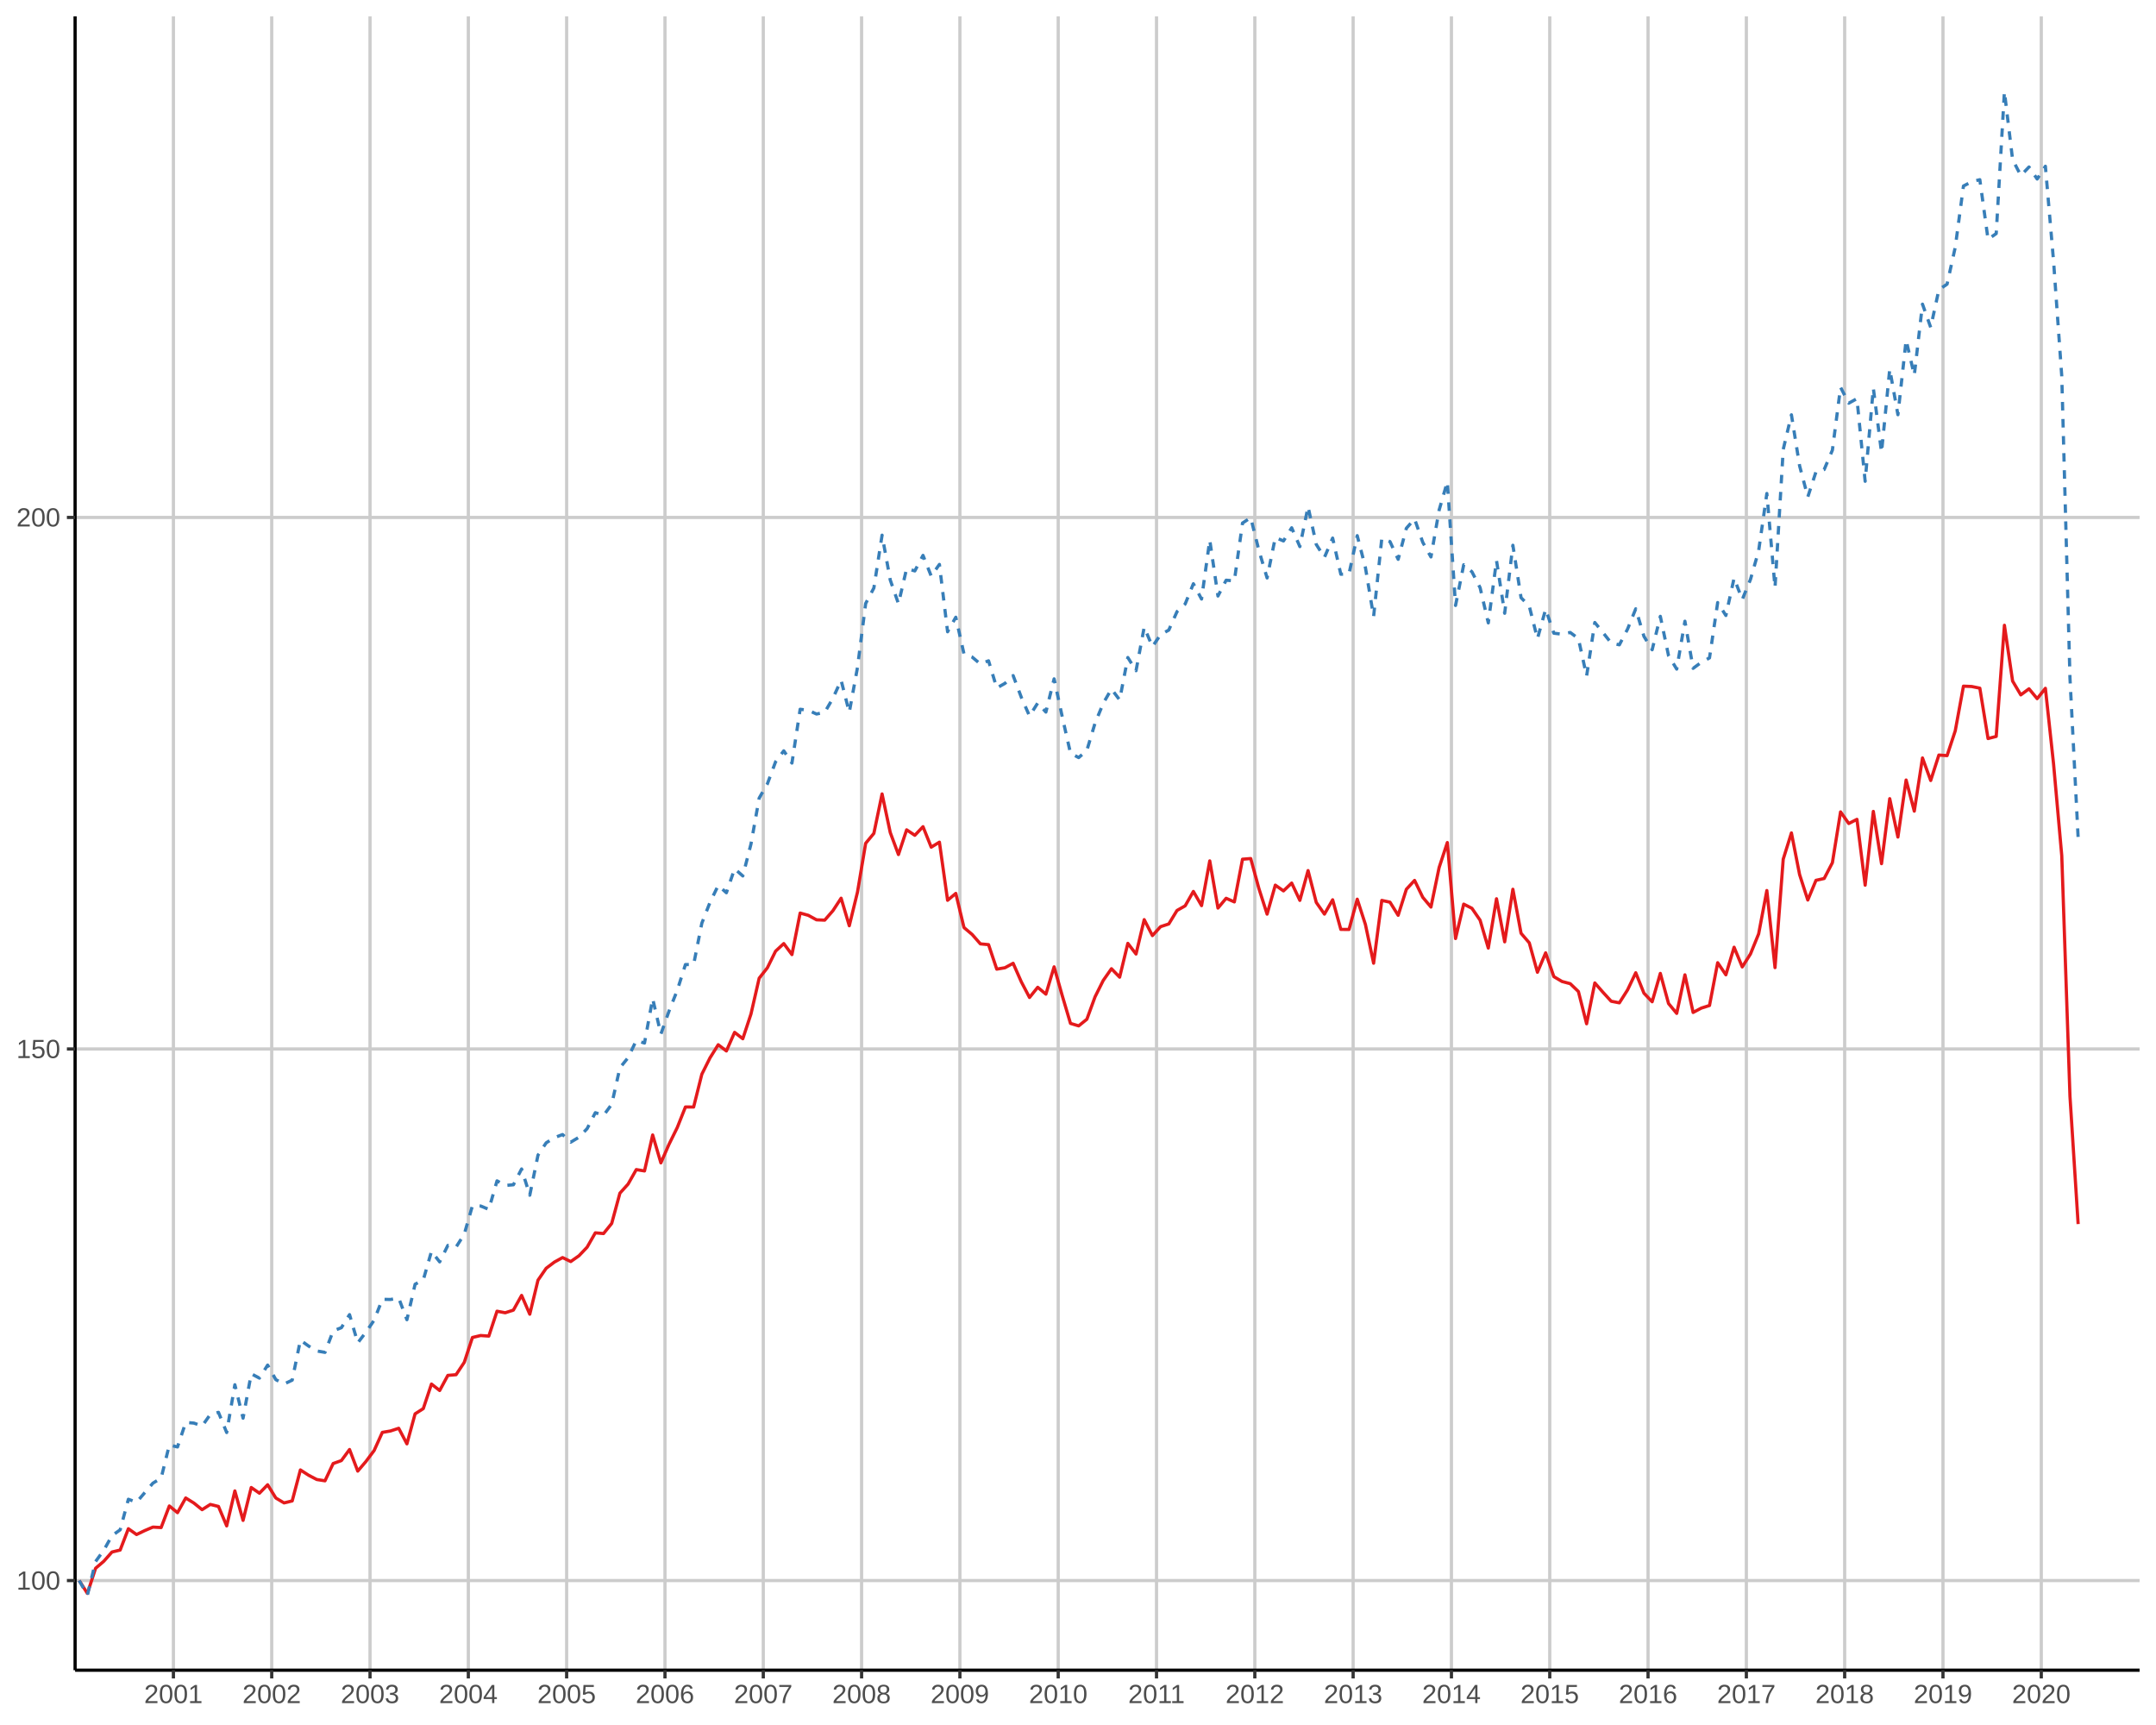
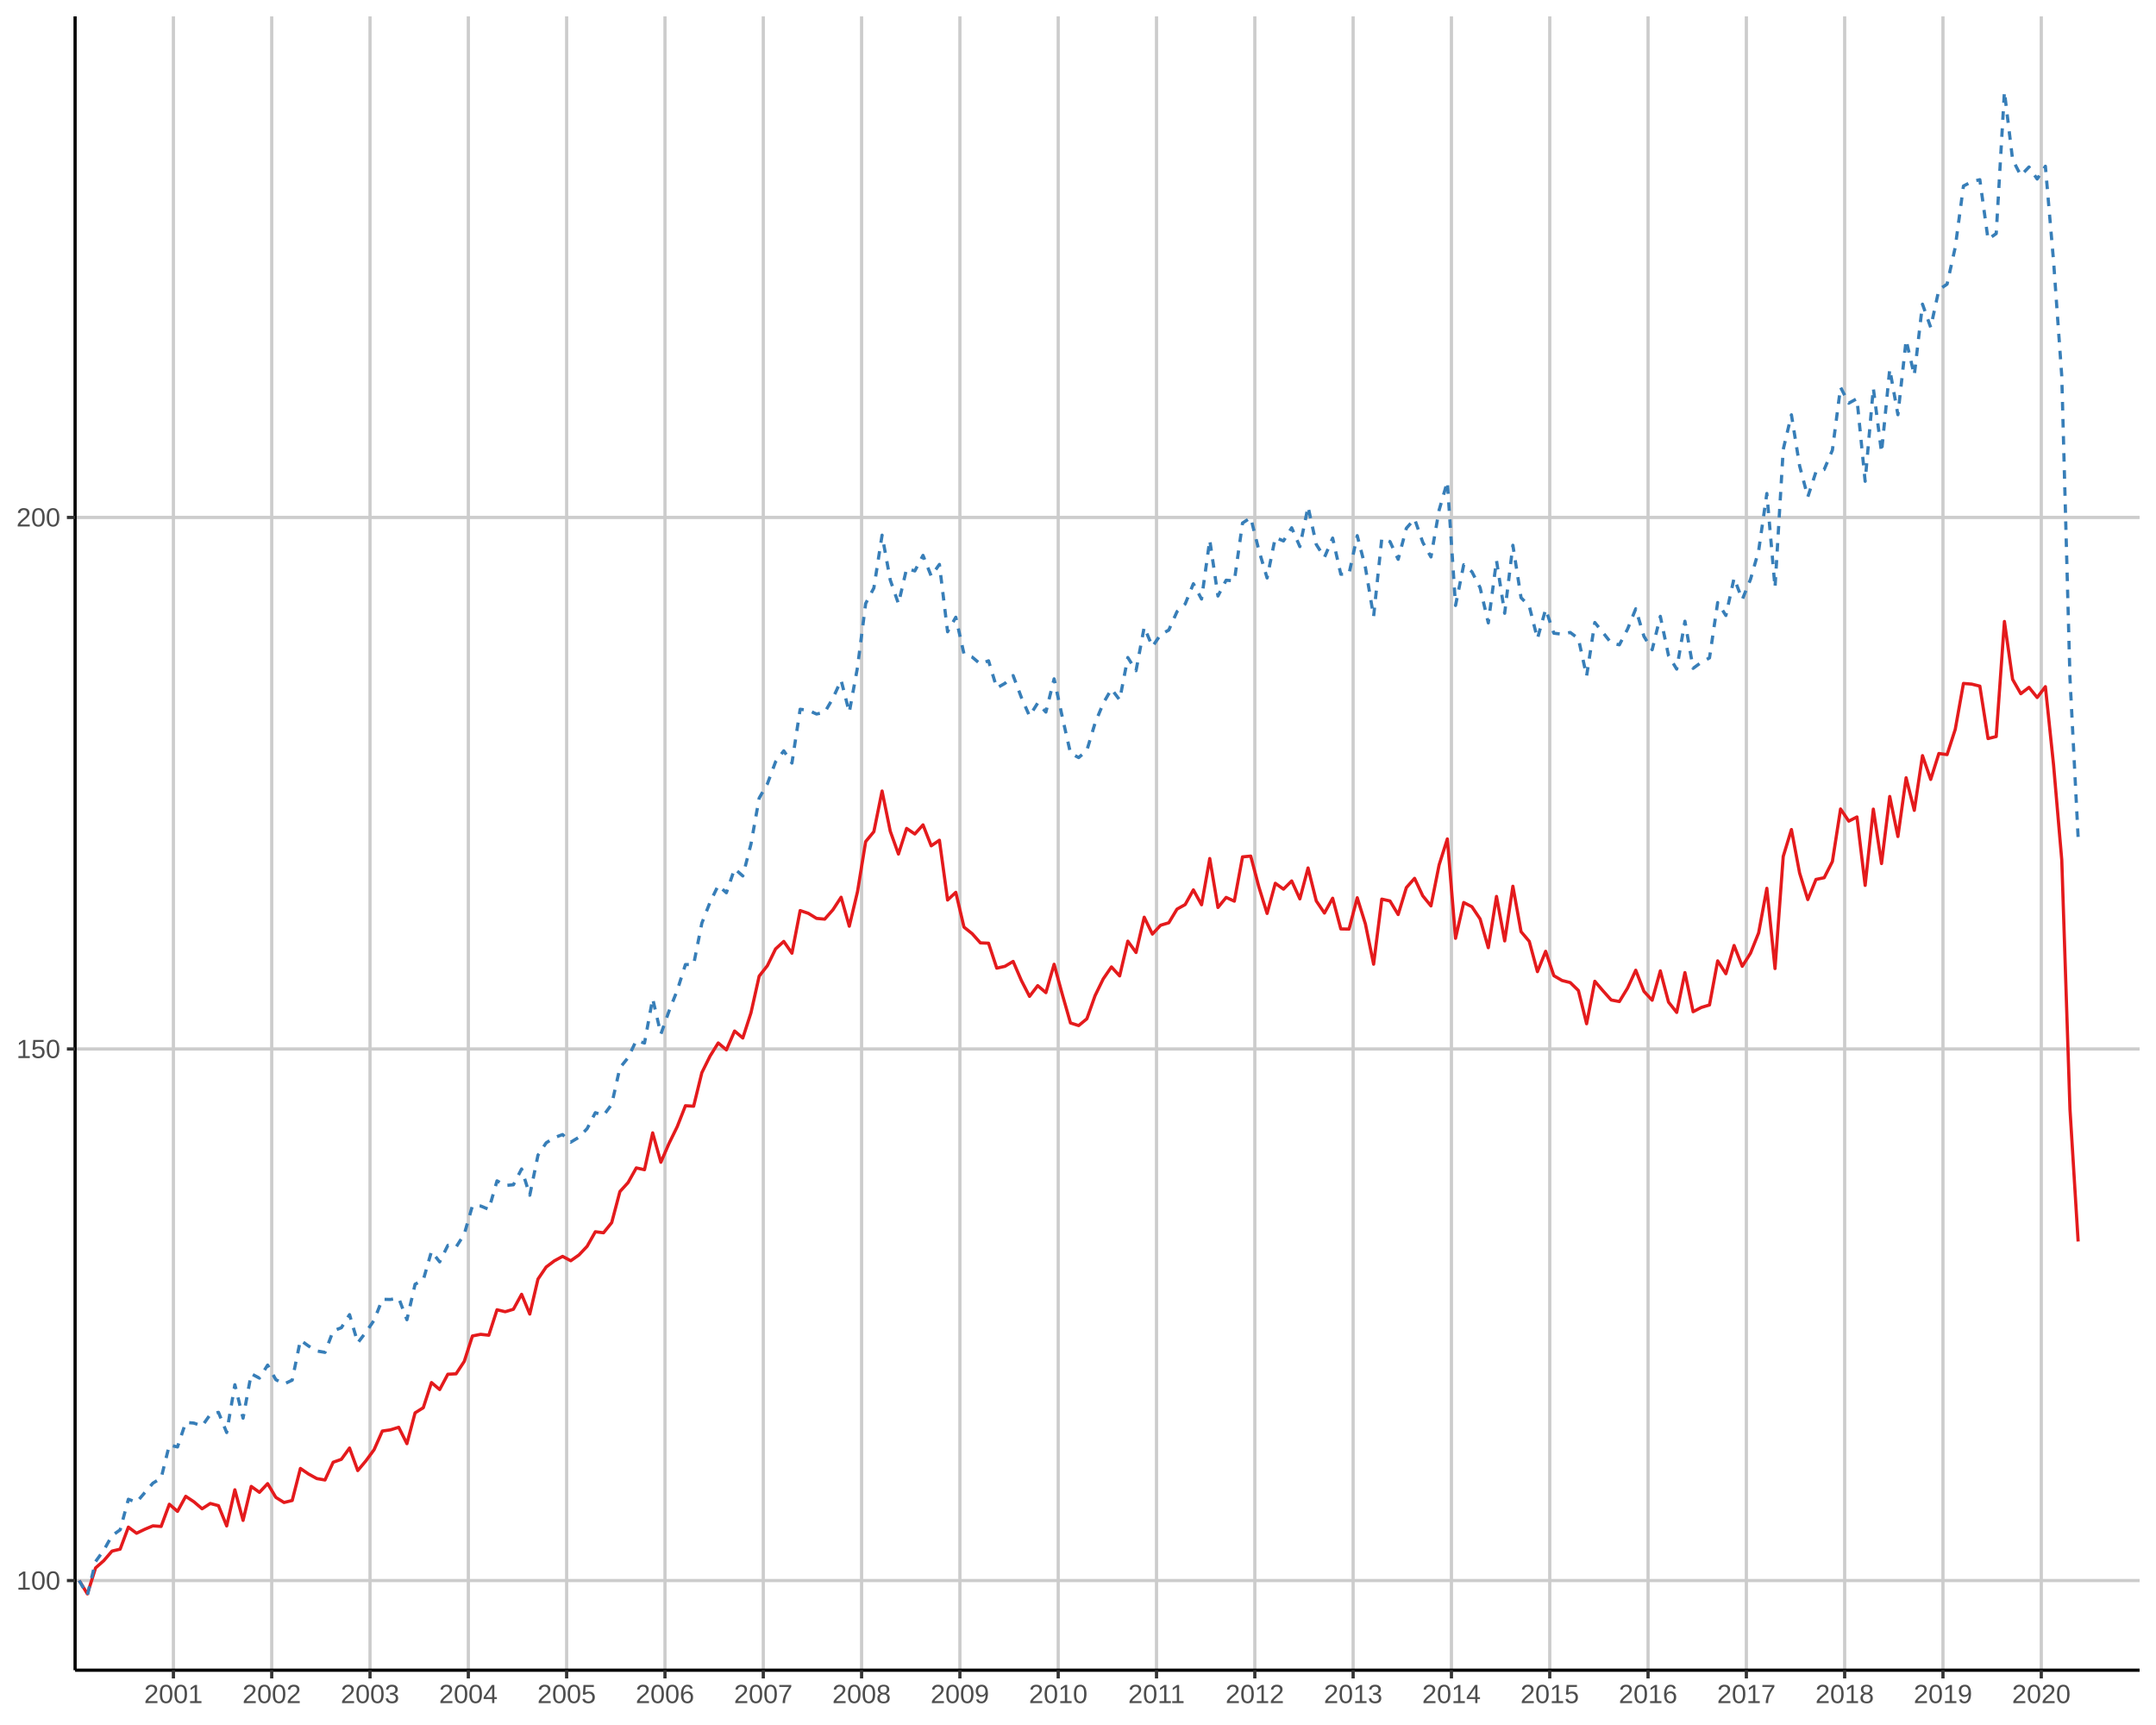
<svg xmlns="http://www.w3.org/2000/svg" viewBox="0 0 720.00 576.00">
  <defs>
    <style type="text/css">
    line, polyline, polygon, path, rect, circle {
      fill: none;
      stroke: #000000;
      stroke-linecap: round;
      stroke-linejoin: round;
      stroke-miterlimit: 10.00;
    }
  </style>
  </defs>
  <rect width="100%" height="100%" style="stroke: none; fill: #FFFFFF;" />
  <rect x="0.00" y="0.00" width="720.00" height="576.00" style="stroke-width: 1.07; stroke: #FFFFFF; fill: #FFFFFF;" />
  <defs>
    <clipPath id="cpMjUuMDh8NzE0LjUyfDU1Ny43MXw1LjQ4">
      <rect x="25.08" y="5.48" width="689.44" height="552.23" />
    </clipPath>
  </defs>
  <rect x="25.08" y="5.48" width="689.44" height="552.23" style="stroke-width: 1.07; stroke: none; fill: #FFFFFF;" clip-path="url(#cpMjUuMDh8NzE0LjUyfDU1Ny43MXw1LjQ4)" />
  <polyline points="25.08,527.77 714.52,527.77 " style="stroke-width: 1.07; stroke: #CCCCCC; stroke-linecap: butt;" clip-path="url(#cpMjUuMDh8NzE0LjUyfDU1Ny43MXw1LjQ4)" />
  <polyline points="25.08,350.27 714.52,350.27 " style="stroke-width: 1.07; stroke: #CCCCCC; stroke-linecap: butt;" clip-path="url(#cpMjUuMDh8NzE0LjUyfDU1Ny43MXw1LjQ4)" />
  <polyline points="25.08,172.78 714.52,172.78 " style="stroke-width: 1.07; stroke: #CCCCCC; stroke-linecap: butt;" clip-path="url(#cpMjUuMDh8NzE0LjUyfDU1Ny43MXw1LjQ4)" />
  <polyline points="57.91,557.71 57.91,5.48 " style="stroke-width: 1.07; stroke: #CCCCCC; stroke-linecap: butt;" clip-path="url(#cpMjUuMDh8NzE0LjUyfDU1Ny43MXw1LjQ4)" />
  <polyline points="90.74,557.71 90.74,5.48 " style="stroke-width: 1.07; stroke: #CCCCCC; stroke-linecap: butt;" clip-path="url(#cpMjUuMDh8NzE0LjUyfDU1Ny43MXw1LjQ4)" />
  <polyline points="123.57,557.71 123.57,5.48 " style="stroke-width: 1.07; stroke: #CCCCCC; stroke-linecap: butt;" clip-path="url(#cpMjUuMDh8NzE0LjUyfDU1Ny43MXw1LjQ4)" />
  <polyline points="156.40,557.71 156.40,5.48 " style="stroke-width: 1.07; stroke: #CCCCCC; stroke-linecap: butt;" clip-path="url(#cpMjUuMDh8NzE0LjUyfDU1Ny43MXw1LjQ4)" />
  <polyline points="189.23,557.71 189.23,5.48 " style="stroke-width: 1.07; stroke: #CCCCCC; stroke-linecap: butt;" clip-path="url(#cpMjUuMDh8NzE0LjUyfDU1Ny43MXw1LjQ4)" />
  <polyline points="222.07,557.71 222.07,5.48 " style="stroke-width: 1.07; stroke: #CCCCCC; stroke-linecap: butt;" clip-path="url(#cpMjUuMDh8NzE0LjUyfDU1Ny43MXw1LjQ4)" />
  <polyline points="254.90,557.71 254.90,5.48 " style="stroke-width: 1.07; stroke: #CCCCCC; stroke-linecap: butt;" clip-path="url(#cpMjUuMDh8NzE0LjUyfDU1Ny43MXw1LjQ4)" />
  <polyline points="287.73,557.71 287.73,5.48 " style="stroke-width: 1.07; stroke: #CCCCCC; stroke-linecap: butt;" clip-path="url(#cpMjUuMDh8NzE0LjUyfDU1Ny43MXw1LjQ4)" />
  <polyline points="320.56,557.71 320.56,5.48 " style="stroke-width: 1.07; stroke: #CCCCCC; stroke-linecap: butt;" clip-path="url(#cpMjUuMDh8NzE0LjUyfDU1Ny43MXw1LjQ4)" />
  <polyline points="353.39,557.71 353.39,5.48 " style="stroke-width: 1.07; stroke: #CCCCCC; stroke-linecap: butt;" clip-path="url(#cpMjUuMDh8NzE0LjUyfDU1Ny43MXw1LjQ4)" />
  <polyline points="386.22,557.71 386.22,5.48 " style="stroke-width: 1.07; stroke: #CCCCCC; stroke-linecap: butt;" clip-path="url(#cpMjUuMDh8NzE0LjUyfDU1Ny43MXw1LjQ4)" />
  <polyline points="419.05,557.71 419.05,5.48 " style="stroke-width: 1.07; stroke: #CCCCCC; stroke-linecap: butt;" clip-path="url(#cpMjUuMDh8NzE0LjUyfDU1Ny43MXw1LjQ4)" />
  <polyline points="451.88,557.71 451.88,5.48 " style="stroke-width: 1.07; stroke: #CCCCCC; stroke-linecap: butt;" clip-path="url(#cpMjUuMDh8NzE0LjUyfDU1Ny43MXw1LjQ4)" />
  <polyline points="484.71,557.71 484.71,5.48 " style="stroke-width: 1.07; stroke: #CCCCCC; stroke-linecap: butt;" clip-path="url(#cpMjUuMDh8NzE0LjUyfDU1Ny43MXw1LjQ4)" />
  <polyline points="517.54,557.71 517.54,5.48 " style="stroke-width: 1.07; stroke: #CCCCCC; stroke-linecap: butt;" clip-path="url(#cpMjUuMDh8NzE0LjUyfDU1Ny43MXw1LjQ4)" />
  <polyline points="550.37,557.71 550.37,5.48 " style="stroke-width: 1.07; stroke: #CCCCCC; stroke-linecap: butt;" clip-path="url(#cpMjUuMDh8NzE0LjUyfDU1Ny43MXw1LjQ4)" />
  <polyline points="583.20,557.71 583.20,5.48 " style="stroke-width: 1.07; stroke: #CCCCCC; stroke-linecap: butt;" clip-path="url(#cpMjUuMDh8NzE0LjUyfDU1Ny43MXw1LjQ4)" />
  <polyline points="616.03,557.71 616.03,5.48 " style="stroke-width: 1.07; stroke: #CCCCCC; stroke-linecap: butt;" clip-path="url(#cpMjUuMDh8NzE0LjUyfDU1Ny43MXw1LjQ4)" />
  <polyline points="648.86,557.71 648.86,5.48 " style="stroke-width: 1.07; stroke: #CCCCCC; stroke-linecap: butt;" clip-path="url(#cpMjUuMDh8NzE0LjUyfDU1Ny43MXw1LjQ4)" />
  <polyline points="681.69,557.71 681.69,5.48 " style="stroke-width: 1.07; stroke: #CCCCCC; stroke-linecap: butt;" clip-path="url(#cpMjUuMDh8NzE0LjUyfDU1Ny43MXw1LjQ4)" />
-   <polyline points="26.45,527.77 29.19,532.06 31.92,523.67 34.66,521.33 37.39,518.24 40.13,517.58 42.87,510.46 45.60,512.40 48.34,511.08 51.07,509.92 53.81,510.07 56.55,502.86 59.28,505.10 62.02,500.19 64.75,501.89 67.49,504.10 70.22,502.35 72.96,503.02 75.70,509.52 78.43,497.84 81.17,507.68 83.90,496.70 86.64,498.60 89.38,495.78 92.11,500.20 94.85,501.84 97.58,501.18 100.32,490.83 103.05,492.60 105.79,494.03 108.53,494.46 111.26,488.69 114.00,487.71 116.73,484.01 119.47,491.22 122.21,488.00 124.94,484.35 127.68,478.29 130.41,477.82 133.15,476.92 135.89,482.12 138.62,472.10 141.36,470.35 144.09,462.15 146.83,464.31 149.56,459.26 152.30,459.03 155.04,454.91 157.77,446.60 160.51,445.95 163.24,446.14 165.98,437.83 168.72,438.35 171.45,437.46 174.19,432.55 176.92,438.83 179.66,427.47 182.40,423.49 185.13,421.43 187.87,419.92 190.60,421.25 193.34,419.32 196.07,416.45 198.81,411.66 201.55,411.90 204.28,408.52 207.02,398.41 209.75,395.39 212.49,390.54 215.23,390.99 217.96,378.98 220.70,388.30 223.43,382.07 226.17,376.51 228.90,369.64 231.64,369.65 234.38,358.69 237.11,353.23 239.85,348.85 242.58,350.93 245.32,344.72 248.06,346.85 250.79,338.59 253.53,326.63 256.26,323.17 259.00,317.62 261.74,315.07 264.47,318.75 267.21,304.88 269.94,305.64 272.68,307.14 275.41,307.25 278.15,304.10 280.89,299.92 283.62,309.12 286.36,297.89 289.09,281.59 291.83,278.28 294.57,265.11 297.30,277.99 300.04,285.34 302.77,277.09 305.51,278.92 308.24,276.04 310.98,282.88 313.72,281.21 316.45,300.62 319.19,298.32 321.92,309.72 324.66,312.04 327.40,315.17 330.13,315.43 332.87,323.61 335.60,323.14 338.34,321.66 341.08,327.87 343.81,333.07 346.55,329.67 349.28,331.96 352.02,322.84 354.75,332.50 357.49,341.73 360.23,342.55 362.96,340.34 365.70,332.84 368.43,327.38 371.17,323.47 373.91,326.29 376.64,315.00 379.38,318.56 382.11,307.08 384.85,312.41 387.58,309.42 390.32,308.52 393.06,304.02 395.79,302.47 398.53,297.66 401.26,302.40 404.00,287.46 406.74,303.21 409.47,299.95 412.21,301.16 414.94,286.90 417.68,286.68 420.42,296.73 423.15,305.24 425.89,295.56 428.62,297.48 431.36,294.86 434.09,300.65 436.83,290.70 439.57,301.33 442.30,305.23 445.04,300.45 447.77,310.33 450.51,310.36 453.25,300.25 455.98,308.69 458.72,321.63 461.45,300.66 464.19,301.25 466.92,305.63 469.66,296.94 472.40,293.98 475.13,299.62 477.87,302.88 480.60,289.67 483.34,281.34 486.08,313.39 488.81,301.90 491.55,303.29 494.28,307.26 497.02,316.57 499.76,300.11 502.49,314.49 505.23,296.94 507.96,311.64 510.70,314.82 513.43,324.65 516.17,318.17 518.91,326.11 521.64,327.73 524.38,328.46 527.11,331.08 529.85,341.85 532.59,328.22 535.32,331.34 538.06,334.33 540.79,334.86 543.53,330.54 546.26,324.82 549.00,331.64 551.74,334.50 554.47,325.03 557.21,335.09 559.94,338.38 562.68,325.51 565.42,338.07 568.15,336.62 570.89,335.75 573.62,321.46 576.36,325.50 579.10,316.29 581.83,322.87 584.57,318.55 587.30,311.84 590.04,297.36 592.77,323.10 595.51,286.89 598.25,278.12 600.98,292.04 603.72,300.53 606.45,293.95 609.19,293.34 611.93,288.07 614.66,271.10 617.40,274.98 620.13,273.59 622.87,295.57 625.60,270.94 628.34,288.39 631.08,266.69 633.81,279.50 636.55,260.46 639.28,270.85 642.02,253.09 644.76,260.62 647.49,252.12 650.23,252.31 652.96,244.03 655.70,229.12 658.44,229.23 661.17,229.79 663.91,246.61 666.64,245.90 669.38,208.79 672.11,227.41 674.85,232.03 677.59,230.00 680.32,233.29 683.06,229.84 685.79,255.09 688.53,285.74 691.27,366.08 694.00,408.73 " style="stroke-width: 1.07; stroke: #E41A1C; stroke-linecap: butt;" clip-path="url(#cpMjUuMDh8NzE0LjUyfDU1Ny43MXw1LjQ4)" />
+   <polyline points="26.45,527.77 29.19,532.22 31.92,523.54 34.66,521.12 37.39,517.94 40.13,517.28 42.87,509.93 45.60,511.97 48.34,510.65 51.07,509.50 53.81,509.70 56.55,502.28 59.28,504.67 62.02,499.64 64.75,501.46 67.49,503.80 70.22,502.03 72.96,502.76 75.70,509.53 78.43,497.46 81.17,507.68 83.90,496.33 86.64,498.31 89.38,495.40 92.11,499.99 94.85,501.70 97.58,501.03 100.32,490.33 103.05,492.20 105.79,493.71 108.53,494.19 111.26,488.26 114.00,487.29 116.73,483.51 119.47,491.04 122.21,487.77 124.94,484.05 127.68,477.84 130.41,477.44 133.15,476.59 135.89,482.06 138.62,471.77 141.36,470.05 144.09,461.65 146.83,463.99 149.56,458.87 152.30,458.74 155.04,454.59 157.77,446.10 160.51,445.55 163.24,445.85 165.98,437.35 168.72,438.00 171.45,437.18 174.19,432.18 176.92,438.78 179.66,427.10 182.40,423.07 185.13,421.01 187.87,419.52 190.60,420.98 193.34,419.05 196.07,416.16 198.81,411.30 201.55,411.64 204.28,408.25 207.02,397.88 209.75,394.88 212.49,389.98 215.23,390.58 217.96,378.28 220.70,388.09 223.43,381.79 226.17,376.19 228.90,369.22 231.64,369.38 234.38,358.18 237.11,352.66 239.85,348.26 242.58,350.57 245.32,344.27 248.06,346.61 250.79,338.19 253.53,325.93 256.26,322.47 259.00,316.86 261.74,314.35 264.47,318.29 267.21,304.05 269.94,304.97 272.68,306.66 275.41,306.91 278.15,303.79 280.89,299.60 283.62,309.27 286.36,297.77 289.09,281.02 291.83,277.70 294.57,264.13 297.30,277.54 300.04,285.18 302.77,276.62 305.51,278.48 308.24,275.43 310.98,282.43 313.72,280.56 316.45,300.53 319.19,297.96 321.92,309.57 324.66,311.77 327.40,314.84 330.13,314.95 332.87,323.28 335.60,322.67 338.34,321.03 341.08,327.38 343.81,332.70 346.55,329.12 349.28,331.46 352.02,321.98 354.75,332.00 357.49,341.58 360.23,342.45 362.96,340.19 365.70,332.46 368.43,326.86 371.17,322.87 373.91,325.87 376.64,314.26 379.38,318.05 382.11,306.27 384.85,311.91 387.58,308.95 390.32,308.13 393.06,303.57 395.79,302.05 398.53,297.14 401.26,302.12 404.00,286.67 406.74,303.02 409.47,299.66 412.21,300.91 414.94,286.12 417.68,285.86 420.42,296.23 423.15,305.01 425.89,294.94 428.62,296.90 431.36,294.16 434.09,300.15 436.83,289.82 439.57,300.83 442.30,304.88 445.04,299.93 447.77,310.18 450.51,310.23 453.25,299.77 455.98,308.53 458.72,321.96 461.45,300.23 464.19,300.85 466.92,305.38 469.66,296.38 472.40,293.29 475.13,299.13 477.87,302.49 480.60,288.79 483.34,280.13 486.08,313.31 488.81,301.36 491.55,302.77 494.28,306.84 497.02,316.45 499.76,299.33 502.49,314.18 505.23,295.93 507.96,311.10 510.70,314.33 513.43,324.45 516.17,317.65 518.91,325.79 521.64,327.40 524.38,328.09 527.11,330.74 529.85,341.84 532.59,327.66 535.32,330.85 538.06,333.91 540.79,334.43 543.53,329.93 546.26,323.97 549.00,331.03 551.74,333.99 554.47,324.18 557.21,334.62 559.94,338.06 562.68,324.76 565.42,337.83 568.15,336.40 570.89,335.57 573.62,320.85 576.36,325.14 579.10,315.71 581.83,322.66 584.57,318.32 587.30,311.50 590.04,296.62 592.77,323.41 595.51,285.98 598.25,276.99 600.98,291.51 603.72,300.38 606.45,293.65 609.19,293.08 611.93,287.67 614.66,270.13 617.40,274.19 620.13,272.79 622.87,295.64 625.60,270.18 628.34,288.35 631.08,265.95 633.81,279.32 636.55,259.71 639.28,270.59 642.02,252.32 644.76,260.26 647.49,251.60 650.23,251.97 652.96,243.53 655.70,228.21 658.44,228.43 661.17,229.11 663.91,246.62 666.64,245.94 669.38,207.52 672.11,226.85 674.85,231.64 677.59,229.52 680.32,232.91 683.06,229.29 685.79,255.42 688.53,287.14 691.27,370.38 694.00,414.55 " style="stroke-width: 1.07; stroke: #E41A1C; stroke-linecap: butt;" clip-path="url(#cpMjUuMDh8NzE0LjUyfDU1Ny43MXw1LjQ4)" />
  <polyline points="26.45,527.77 29.19,532.61 31.92,521.41 34.66,517.64 37.39,512.78 40.13,510.83 42.87,500.62 45.60,501.63 48.34,498.41 51.07,495.24 53.81,493.56 56.55,482.50 59.28,483.16 62.02,474.96 64.75,475.19 67.49,476.18 70.22,472.31 72.96,471.60 75.70,478.34 78.43,462.38 81.17,473.55 83.90,458.72 86.64,460.17 89.38,455.82 92.11,460.68 94.85,462.15 97.58,460.85 100.32,447.49 103.05,449.46 105.79,451.10 108.53,451.58 111.26,444.40 114.00,443.34 116.73,438.97 119.47,448.39 122.21,444.83 124.94,440.84 127.68,433.85 130.41,433.91 133.15,433.45 135.89,440.67 138.62,428.82 141.36,427.37 144.09,417.86 146.83,421.36 149.56,415.86 152.30,416.42 155.04,412.13 157.77,402.61 160.51,402.70 163.24,403.83 165.98,394.30 168.72,395.84 171.45,395.61 174.19,390.33 176.92,399.09 179.66,385.72 182.40,381.60 185.13,379.88 187.87,378.84 190.60,381.38 193.34,379.74 196.07,376.87 198.81,371.54 201.55,372.45 204.28,368.75 207.02,356.54 209.75,353.17 212.49,347.43 215.23,348.29 217.96,333.45 220.70,345.30 223.43,337.59 226.17,330.68 228.90,322.08 231.64,322.06 234.38,308.26 237.11,301.31 239.85,295.66 242.58,298.10 245.32,290.09 248.06,292.49 250.79,281.84 253.53,266.48 256.26,261.76 259.00,254.38 261.74,250.71 264.47,254.80 267.21,236.83 269.94,237.18 272.68,238.42 275.41,237.86 278.15,233.17 280.89,227.14 283.62,237.85 286.36,222.88 289.09,201.51 291.83,196.34 294.57,178.70 297.30,193.66 300.04,201.58 302.77,189.84 305.51,190.64 308.24,185.45 310.98,192.35 313.72,188.46 316.45,210.96 319.19,206.10 321.92,218.35 324.66,219.41 327.40,221.72 330.13,220.65 332.87,229.73 335.60,228.19 338.34,225.59 341.08,232.86 343.81,239.09 346.55,234.75 349.28,237.77 352.02,226.68 354.75,239.40 357.49,251.49 360.23,252.97 362.96,250.56 365.70,241.45 368.43,234.84 371.17,230.08 373.91,233.71 376.64,219.55 379.38,223.96 382.11,209.43 384.85,215.93 387.58,211.90 390.32,210.39 393.06,204.24 395.79,201.68 398.53,194.92 401.26,200.03 404.00,180.32 406.74,199.02 409.47,193.74 412.21,193.96 414.94,174.65 417.68,172.85 420.42,183.82 423.15,192.99 425.89,179.47 428.62,180.63 431.36,176.23 434.09,182.52 436.83,169.18 439.57,181.80 442.30,186.12 445.04,179.67 447.77,191.75 450.51,191.60 453.25,178.86 455.98,189.49 458.72,205.86 461.45,179.79 464.19,180.85 466.92,186.77 469.66,176.39 472.40,173.28 475.13,181.08 477.87,185.97 480.60,170.31 483.34,160.86 486.08,202.17 488.81,188.58 491.55,190.92 494.28,196.23 497.02,207.99 499.76,187.16 502.49,204.78 505.23,182.07 507.96,199.58 510.70,202.38 513.43,213.27 516.17,203.43 518.91,211.44 521.64,211.76 524.38,211.19 527.11,213.23 529.85,225.73 532.59,207.86 535.32,211.24 538.06,214.70 540.79,215.31 543.53,210.06 546.26,203.29 549.00,212.49 551.74,216.97 554.47,205.80 557.21,218.94 559.94,223.42 562.68,207.43 565.42,223.17 568.15,221.16 570.89,219.68 573.62,201.20 576.36,205.52 579.10,193.05 581.83,200.20 584.57,193.49 587.30,183.94 590.04,164.78 592.77,196.22 595.51,150.07 598.25,138.51 600.98,155.55 603.72,165.92 606.45,157.54 609.19,156.78 611.93,150.32 614.66,129.32 617.40,134.63 620.13,133.11 622.87,160.71 625.60,129.60 628.34,151.09 631.08,123.24 633.81,138.48 636.55,113.54 639.28,125.31 642.02,101.56 644.76,109.32 647.49,96.75 650.23,94.88 652.96,82.57 655.70,62.11 658.44,60.68 661.17,60.00 663.91,79.91 666.64,77.99 669.38,30.58 672.11,53.29 674.85,58.61 677.59,55.76 680.32,59.78 683.06,55.51 685.79,87.21 688.53,125.64 691.27,226.38 694.00,279.77 " style="stroke-width: 1.07; stroke: #377EB8; stroke-dasharray: 2.85,2.85; stroke-linecap: butt;" clip-path="url(#cpMjUuMDh8NzE0LjUyfDU1Ny43MXw1LjQ4)" />
  <defs>
    <clipPath id="cpMC4wMHw3MjAuMDB8NTc2LjAwfDAuMDA=">
      <rect x="0.00" y="0.00" width="720.00" height="576.00" />
    </clipPath>
  </defs>
  <polyline points="25.08,557.71 25.08,5.48 " style="stroke-width: 1.07; stroke-linecap: butt;" clip-path="url(#cpMC4wMHw3MjAuMDB8NTc2LjAwfDAuMDA=)" />
  <g clip-path="url(#cpMC4wMHw3MjAuMDB8NTc2LjAwfDAuMDA=)">
    <text x="5.48" y="530.80" style="font-size: 8.80px; fill: #4D4D4D; font-family: Liberation Sans;" textLength="14.67px" lengthAdjust="spacingAndGlyphs">100</text>
  </g>
  <g clip-path="url(#cpMC4wMHw3MjAuMDB8NTc2LjAwfDAuMDA=)">
    <text x="5.48" y="353.30" style="font-size: 8.80px; fill: #4D4D4D; font-family: Liberation Sans;" textLength="14.67px" lengthAdjust="spacingAndGlyphs">150</text>
  </g>
  <g clip-path="url(#cpMC4wMHw3MjAuMDB8NTc2LjAwfDAuMDA=)">
    <text x="5.48" y="175.80" style="font-size: 8.80px; fill: #4D4D4D; font-family: Liberation Sans;" textLength="14.67px" lengthAdjust="spacingAndGlyphs">200</text>
  </g>
  <polyline points="22.34,527.77 25.08,527.77 " style="stroke-width: 1.07; stroke: #333333; stroke-linecap: butt;" clip-path="url(#cpMC4wMHw3MjAuMDB8NTc2LjAwfDAuMDA=)" />
  <polyline points="22.34,350.27 25.08,350.27 " style="stroke-width: 1.07; stroke: #333333; stroke-linecap: butt;" clip-path="url(#cpMC4wMHw3MjAuMDB8NTc2LjAwfDAuMDA=)" />
  <polyline points="22.34,172.78 25.08,172.78 " style="stroke-width: 1.07; stroke: #333333; stroke-linecap: butt;" clip-path="url(#cpMC4wMHw3MjAuMDB8NTc2LjAwfDAuMDA=)" />
  <polyline points="25.08,557.71 714.52,557.71 " style="stroke-width: 1.07; stroke-linecap: butt;" clip-path="url(#cpMC4wMHw3MjAuMDB8NTc2LjAwfDAuMDA=)" />
  <polyline points="57.91,560.45 57.91,557.71 " style="stroke-width: 1.07; stroke: #333333; stroke-linecap: butt;" clip-path="url(#cpMC4wMHw3MjAuMDB8NTc2LjAwfDAuMDA=)" />
  <polyline points="90.74,560.45 90.74,557.71 " style="stroke-width: 1.07; stroke: #333333; stroke-linecap: butt;" clip-path="url(#cpMC4wMHw3MjAuMDB8NTc2LjAwfDAuMDA=)" />
  <polyline points="123.57,560.45 123.57,557.71 " style="stroke-width: 1.07; stroke: #333333; stroke-linecap: butt;" clip-path="url(#cpMC4wMHw3MjAuMDB8NTc2LjAwfDAuMDA=)" />
  <polyline points="156.40,560.45 156.40,557.71 " style="stroke-width: 1.07; stroke: #333333; stroke-linecap: butt;" clip-path="url(#cpMC4wMHw3MjAuMDB8NTc2LjAwfDAuMDA=)" />
  <polyline points="189.23,560.45 189.23,557.71 " style="stroke-width: 1.07; stroke: #333333; stroke-linecap: butt;" clip-path="url(#cpMC4wMHw3MjAuMDB8NTc2LjAwfDAuMDA=)" />
  <polyline points="222.07,560.45 222.07,557.71 " style="stroke-width: 1.07; stroke: #333333; stroke-linecap: butt;" clip-path="url(#cpMC4wMHw3MjAuMDB8NTc2LjAwfDAuMDA=)" />
  <polyline points="254.90,560.45 254.90,557.71 " style="stroke-width: 1.07; stroke: #333333; stroke-linecap: butt;" clip-path="url(#cpMC4wMHw3MjAuMDB8NTc2LjAwfDAuMDA=)" />
  <polyline points="287.73,560.45 287.73,557.71 " style="stroke-width: 1.07; stroke: #333333; stroke-linecap: butt;" clip-path="url(#cpMC4wMHw3MjAuMDB8NTc2LjAwfDAuMDA=)" />
  <polyline points="320.56,560.45 320.56,557.71 " style="stroke-width: 1.07; stroke: #333333; stroke-linecap: butt;" clip-path="url(#cpMC4wMHw3MjAuMDB8NTc2LjAwfDAuMDA=)" />
  <polyline points="353.39,560.45 353.39,557.71 " style="stroke-width: 1.07; stroke: #333333; stroke-linecap: butt;" clip-path="url(#cpMC4wMHw3MjAuMDB8NTc2LjAwfDAuMDA=)" />
  <polyline points="386.22,560.45 386.22,557.71 " style="stroke-width: 1.07; stroke: #333333; stroke-linecap: butt;" clip-path="url(#cpMC4wMHw3MjAuMDB8NTc2LjAwfDAuMDA=)" />
  <polyline points="419.05,560.45 419.05,557.71 " style="stroke-width: 1.07; stroke: #333333; stroke-linecap: butt;" clip-path="url(#cpMC4wMHw3MjAuMDB8NTc2LjAwfDAuMDA=)" />
  <polyline points="451.88,560.45 451.88,557.71 " style="stroke-width: 1.07; stroke: #333333; stroke-linecap: butt;" clip-path="url(#cpMC4wMHw3MjAuMDB8NTc2LjAwfDAuMDA=)" />
  <polyline points="484.71,560.45 484.71,557.71 " style="stroke-width: 1.07; stroke: #333333; stroke-linecap: butt;" clip-path="url(#cpMC4wMHw3MjAuMDB8NTc2LjAwfDAuMDA=)" />
  <polyline points="517.54,560.45 517.54,557.71 " style="stroke-width: 1.07; stroke: #333333; stroke-linecap: butt;" clip-path="url(#cpMC4wMHw3MjAuMDB8NTc2LjAwfDAuMDA=)" />
  <polyline points="550.37,560.45 550.37,557.71 " style="stroke-width: 1.07; stroke: #333333; stroke-linecap: butt;" clip-path="url(#cpMC4wMHw3MjAuMDB8NTc2LjAwfDAuMDA=)" />
  <polyline points="583.20,560.45 583.20,557.71 " style="stroke-width: 1.07; stroke: #333333; stroke-linecap: butt;" clip-path="url(#cpMC4wMHw3MjAuMDB8NTc2LjAwfDAuMDA=)" />
  <polyline points="616.03,560.45 616.03,557.71 " style="stroke-width: 1.07; stroke: #333333; stroke-linecap: butt;" clip-path="url(#cpMC4wMHw3MjAuMDB8NTc2LjAwfDAuMDA=)" />
  <polyline points="648.86,560.45 648.86,557.71 " style="stroke-width: 1.07; stroke: #333333; stroke-linecap: butt;" clip-path="url(#cpMC4wMHw3MjAuMDB8NTc2LjAwfDAuMDA=)" />
  <polyline points="681.69,560.45 681.69,557.71 " style="stroke-width: 1.07; stroke: #333333; stroke-linecap: butt;" clip-path="url(#cpMC4wMHw3MjAuMDB8NTc2LjAwfDAuMDA=)" />
  <g clip-path="url(#cpMC4wMHw3MjAuMDB8NTc2LjAwfDAuMDA=)">
    <text x="48.13" y="568.69" style="font-size: 8.80px; fill: #4D4D4D; font-family: Liberation Sans;" textLength="19.56px" lengthAdjust="spacingAndGlyphs">2001</text>
  </g>
  <g clip-path="url(#cpMC4wMHw3MjAuMDB8NTc2LjAwfDAuMDA=)">
    <text x="80.96" y="568.69" style="font-size: 8.80px; fill: #4D4D4D; font-family: Liberation Sans;" textLength="19.56px" lengthAdjust="spacingAndGlyphs">2002</text>
  </g>
  <g clip-path="url(#cpMC4wMHw3MjAuMDB8NTc2LjAwfDAuMDA=)">
    <text x="113.79" y="568.69" style="font-size: 8.80px; fill: #4D4D4D; font-family: Liberation Sans;" textLength="19.56px" lengthAdjust="spacingAndGlyphs">2003</text>
  </g>
  <g clip-path="url(#cpMC4wMHw3MjAuMDB8NTc2LjAwfDAuMDA=)">
    <text x="146.62" y="568.69" style="font-size: 8.80px; fill: #4D4D4D; font-family: Liberation Sans;" textLength="19.56px" lengthAdjust="spacingAndGlyphs">2004</text>
  </g>
  <g clip-path="url(#cpMC4wMHw3MjAuMDB8NTc2LjAwfDAuMDA=)">
    <text x="179.45" y="568.69" style="font-size: 8.80px; fill: #4D4D4D; font-family: Liberation Sans;" textLength="19.56px" lengthAdjust="spacingAndGlyphs">2005</text>
  </g>
  <g clip-path="url(#cpMC4wMHw3MjAuMDB8NTc2LjAwfDAuMDA=)">
    <text x="212.28" y="568.69" style="font-size: 8.80px; fill: #4D4D4D; font-family: Liberation Sans;" textLength="19.56px" lengthAdjust="spacingAndGlyphs">2006</text>
  </g>
  <g clip-path="url(#cpMC4wMHw3MjAuMDB8NTc2LjAwfDAuMDA=)">
    <text x="245.11" y="568.69" style="font-size: 8.80px; fill: #4D4D4D; font-family: Liberation Sans;" textLength="19.56px" lengthAdjust="spacingAndGlyphs">2007</text>
  </g>
  <g clip-path="url(#cpMC4wMHw3MjAuMDB8NTc2LjAwfDAuMDA=)">
    <text x="277.94" y="568.69" style="font-size: 8.80px; fill: #4D4D4D; font-family: Liberation Sans;" textLength="19.56px" lengthAdjust="spacingAndGlyphs">2008</text>
  </g>
  <g clip-path="url(#cpMC4wMHw3MjAuMDB8NTc2LjAwfDAuMDA=)">
    <text x="310.77" y="568.69" style="font-size: 8.80px; fill: #4D4D4D; font-family: Liberation Sans;" textLength="19.56px" lengthAdjust="spacingAndGlyphs">2009</text>
  </g>
  <g clip-path="url(#cpMC4wMHw3MjAuMDB8NTc2LjAwfDAuMDA=)">
    <text x="343.61" y="568.69" style="font-size: 8.80px; fill: #4D4D4D; font-family: Liberation Sans;" textLength="19.56px" lengthAdjust="spacingAndGlyphs">2010</text>
  </g>
  <g clip-path="url(#cpMC4wMHw3MjAuMDB8NTc2LjAwfDAuMDA=)">
    <text x="376.76" y="568.69" style="font-size: 8.80px; fill: #4D4D4D; font-family: Liberation Sans;" textLength="18.91px" lengthAdjust="spacingAndGlyphs">2011</text>
  </g>
  <g clip-path="url(#cpMC4wMHw3MjAuMDB8NTc2LjAwfDAuMDA=)">
    <text x="409.27" y="568.69" style="font-size: 8.80px; fill: #4D4D4D; font-family: Liberation Sans;" textLength="19.56px" lengthAdjust="spacingAndGlyphs">2012</text>
  </g>
  <g clip-path="url(#cpMC4wMHw3MjAuMDB8NTc2LjAwfDAuMDA=)">
    <text x="442.10" y="568.69" style="font-size: 8.80px; fill: #4D4D4D; font-family: Liberation Sans;" textLength="19.56px" lengthAdjust="spacingAndGlyphs">2013</text>
  </g>
  <g clip-path="url(#cpMC4wMHw3MjAuMDB8NTc2LjAwfDAuMDA=)">
    <text x="474.93" y="568.69" style="font-size: 8.80px; fill: #4D4D4D; font-family: Liberation Sans;" textLength="19.56px" lengthAdjust="spacingAndGlyphs">2014</text>
  </g>
  <g clip-path="url(#cpMC4wMHw3MjAuMDB8NTc2LjAwfDAuMDA=)">
    <text x="507.76" y="568.69" style="font-size: 8.80px; fill: #4D4D4D; font-family: Liberation Sans;" textLength="19.56px" lengthAdjust="spacingAndGlyphs">2015</text>
  </g>
  <g clip-path="url(#cpMC4wMHw3MjAuMDB8NTc2LjAwfDAuMDA=)">
    <text x="540.59" y="568.69" style="font-size: 8.80px; fill: #4D4D4D; font-family: Liberation Sans;" textLength="19.56px" lengthAdjust="spacingAndGlyphs">2016</text>
  </g>
  <g clip-path="url(#cpMC4wMHw3MjAuMDB8NTc2LjAwfDAuMDA=)">
    <text x="573.42" y="568.69" style="font-size: 8.80px; fill: #4D4D4D; font-family: Liberation Sans;" textLength="19.56px" lengthAdjust="spacingAndGlyphs">2017</text>
  </g>
  <g clip-path="url(#cpMC4wMHw3MjAuMDB8NTc2LjAwfDAuMDA=)">
    <text x="606.25" y="568.69" style="font-size: 8.80px; fill: #4D4D4D; font-family: Liberation Sans;" textLength="19.56px" lengthAdjust="spacingAndGlyphs">2018</text>
  </g>
  <g clip-path="url(#cpMC4wMHw3MjAuMDB8NTc2LjAwfDAuMDA=)">
    <text x="639.08" y="568.69" style="font-size: 8.80px; fill: #4D4D4D; font-family: Liberation Sans;" textLength="19.56px" lengthAdjust="spacingAndGlyphs">2019</text>
  </g>
  <g clip-path="url(#cpMC4wMHw3MjAuMDB8NTc2LjAwfDAuMDA=)">
    <text x="671.91" y="568.69" style="font-size: 8.80px; fill: #4D4D4D; font-family: Liberation Sans;" textLength="19.56px" lengthAdjust="spacingAndGlyphs">2020</text>
  </g>
</svg>
